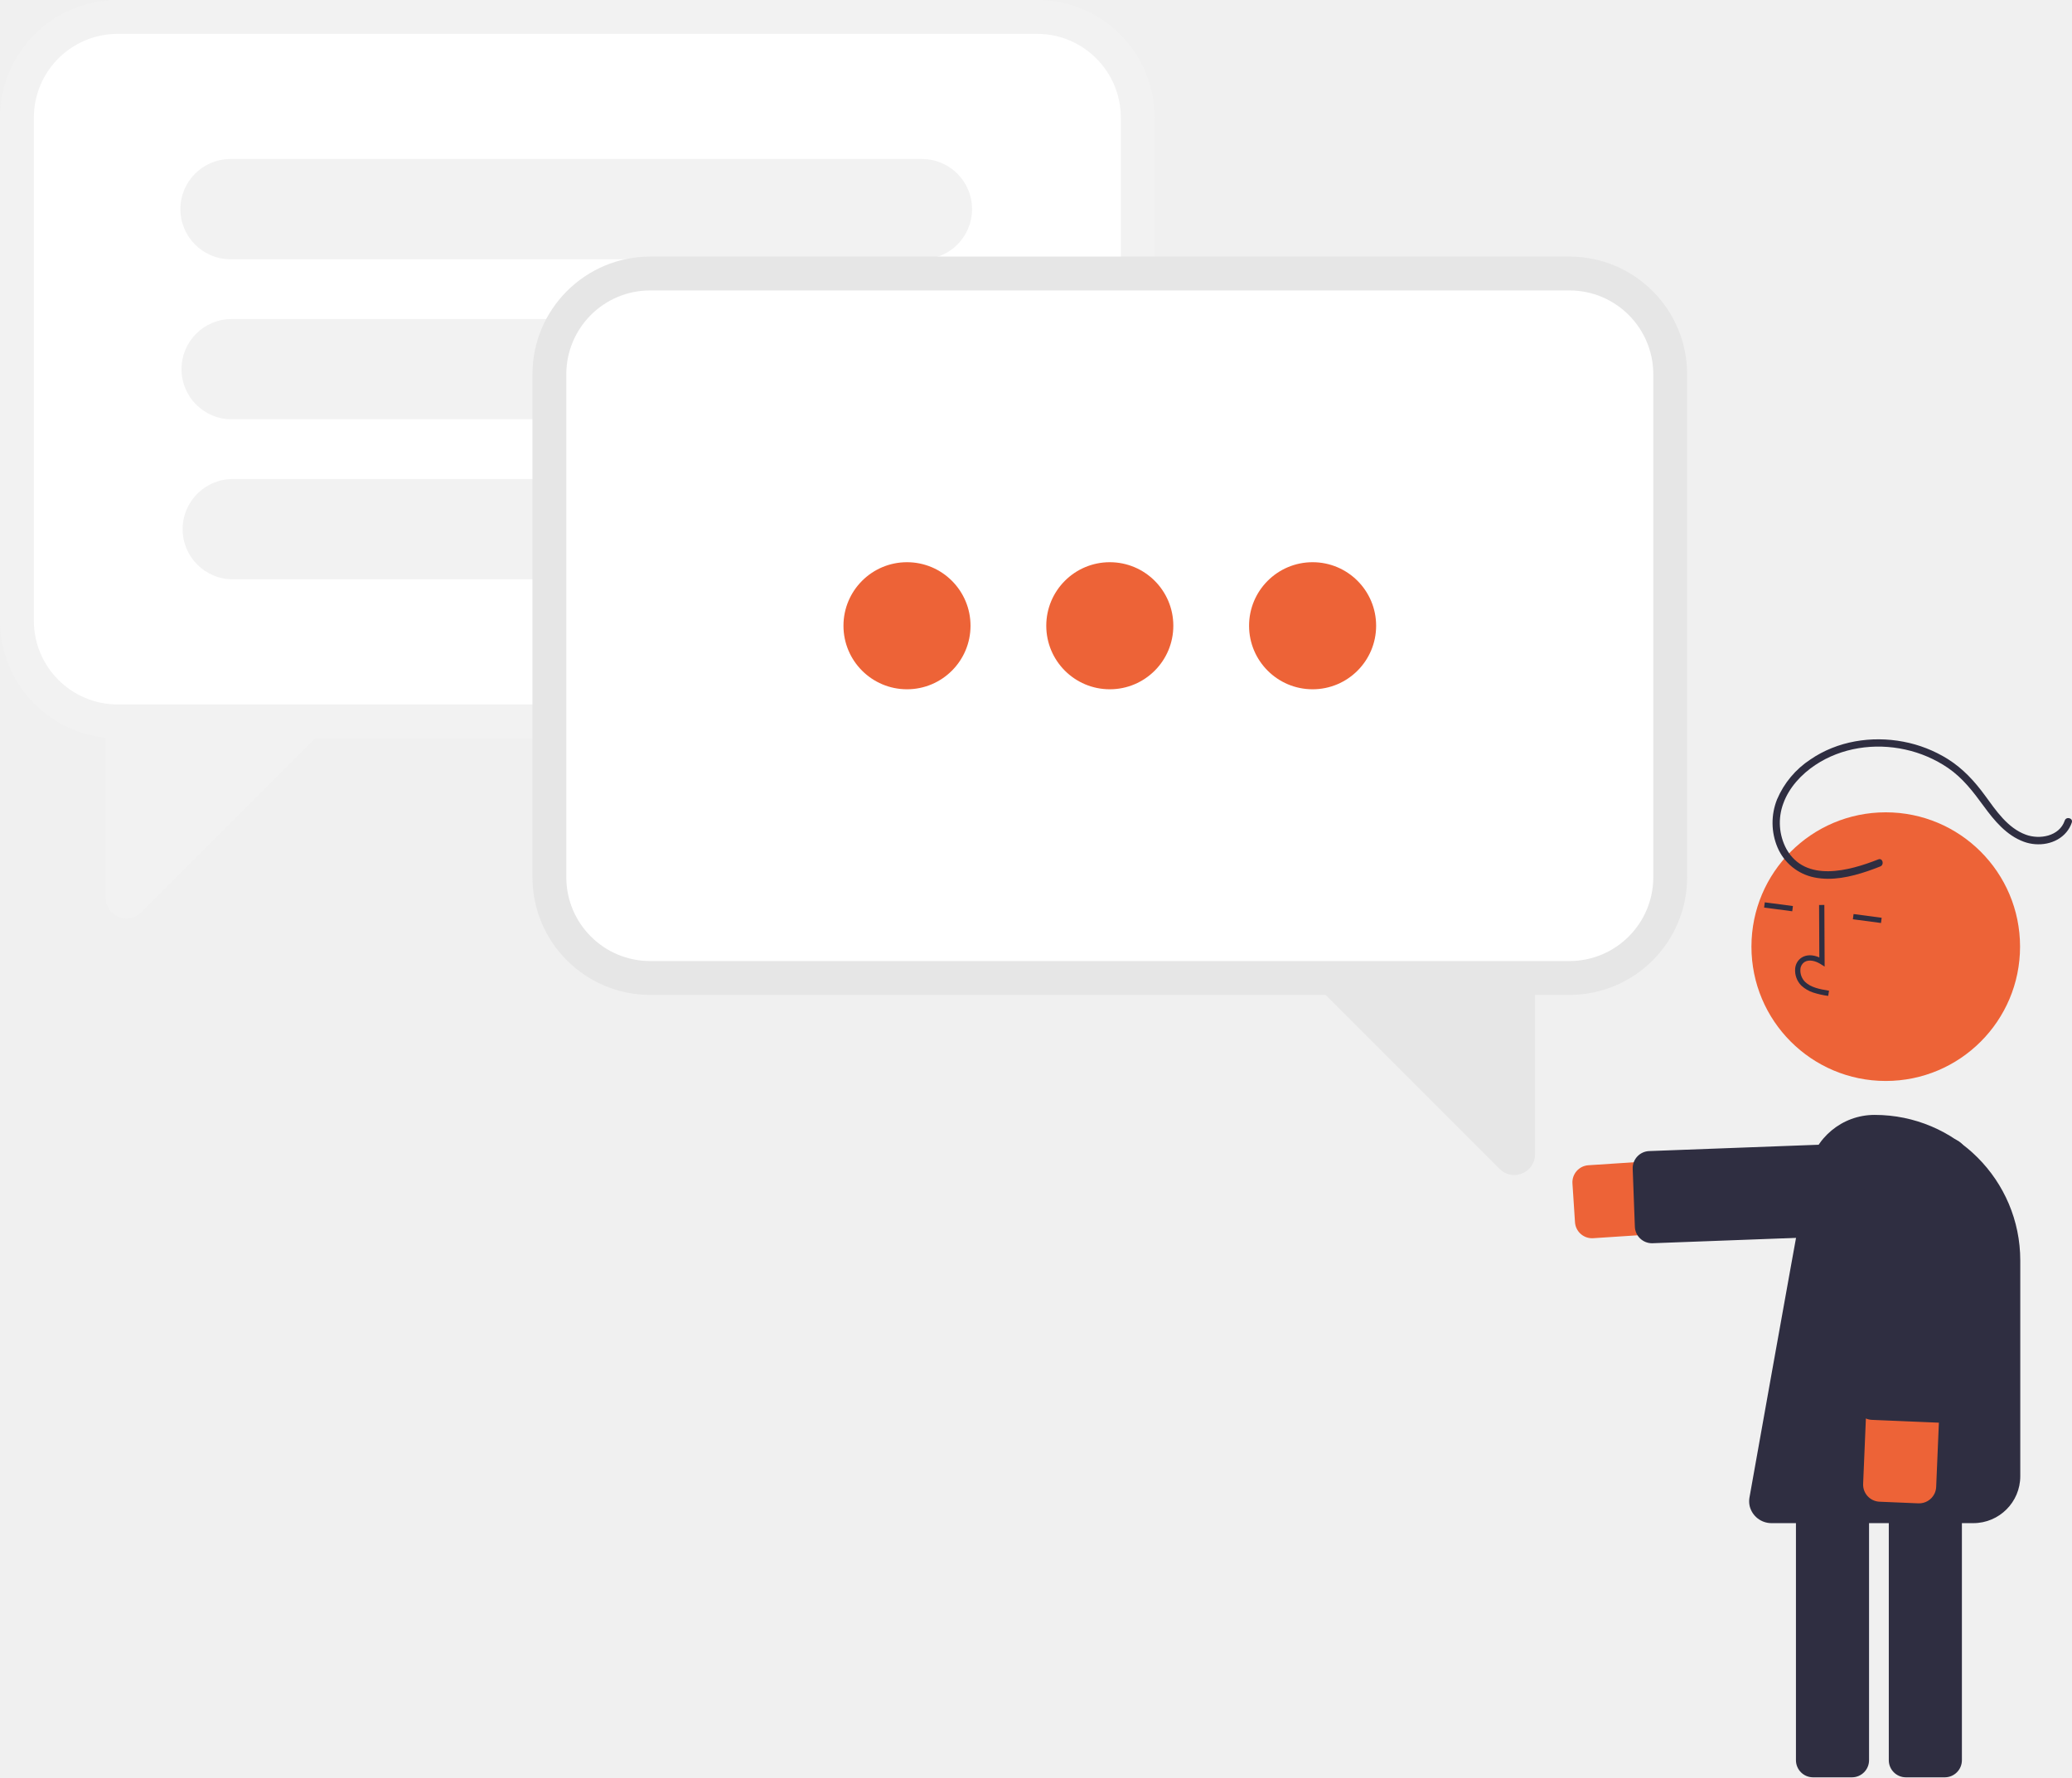
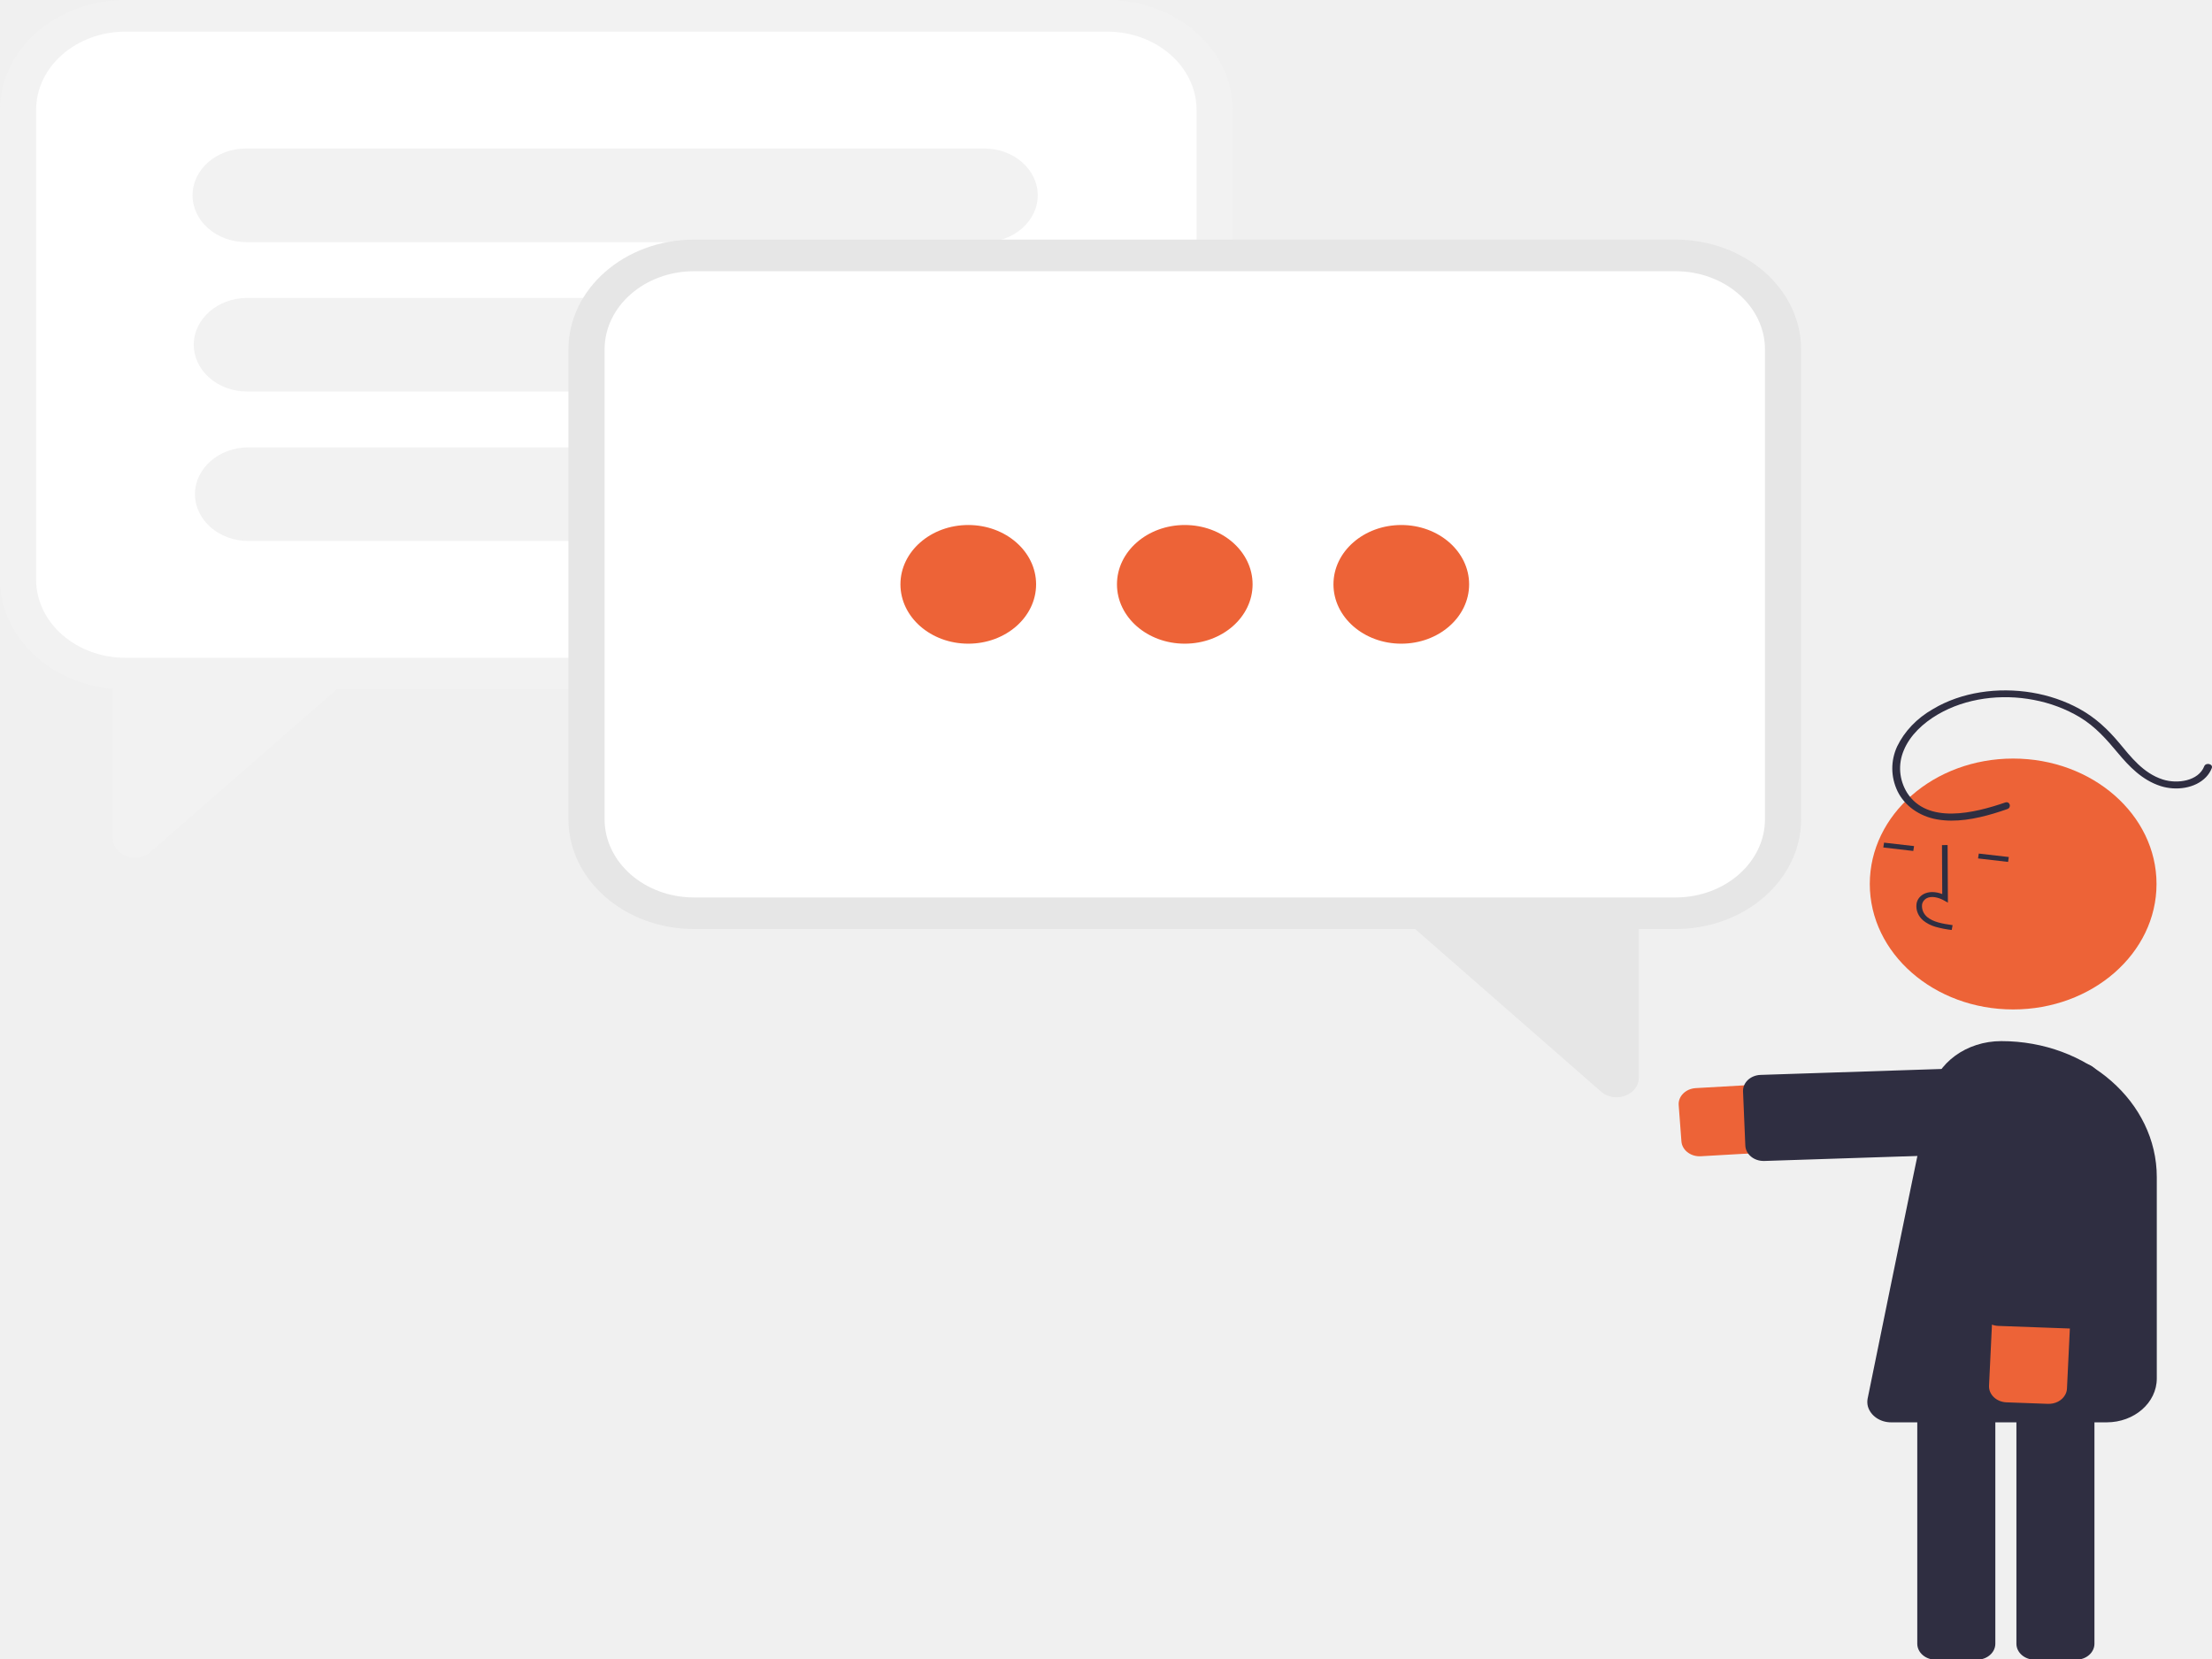
- <svg xmlns="http://www.w3.org/2000/svg" id="a4f494f4-8afa-4254-8a66-0d2403d0190b" data-name="Layer 1" width="847.997" height="727.305" viewBox="0 0 847.997 727.305">
-   <path d="M827.57,593.051a7.006,7.006,0,0,1-6.98-6.548l-1.04-15.874a7.006,7.006,0,0,1,6.533-7.449L950.446,555.037A14.96,14.96,0,1,1,952.401,584.892L828.038,593.036Q827.803,593.051,827.57,593.051Z" transform="translate(-176.0013 -86.34729)" fill="#ed6337" />
-   <path d="M852.092,595.098a7.015,7.015,0,0,1-6.998-6.745l-.886-23.709a7.005,7.005,0,0,1,6.739-7.262l102.267-3.822a7.006,7.006,0,0,1,7.262,6.739l.886,23.709a7.005,7.005,0,0,1-6.739,7.262l-102.267,3.822C852.268,595.096,852.18,595.098,852.092,595.098Z" transform="translate(-176.0013 -86.34729)" fill="#2f2e41" />
-   <path d="M971.933,813.653H956.025a7.014,7.014,0,0,1-7.006-7.006V674.064a7.014,7.014,0,0,1,7.006-7.006h15.908a7.014,7.014,0,0,1,7.006,7.006v132.583A7.014,7.014,0,0,1,971.933,813.653Z" transform="translate(-176.0013 -86.34729)" fill="#2f2e41" />
-   <path d="M933.933,813.653H918.025a7.014,7.014,0,0,1-7.006-7.006V674.064a7.014,7.014,0,0,1,7.006-7.006h15.908a7.014,7.014,0,0,1,7.006,7.006v132.583A7.014,7.014,0,0,1,933.933,813.653Z" transform="translate(-176.0013 -86.34729)" fill="#2f2e41" />
-   <circle cx="771.771" cy="387.379" r="54.967" fill="#ed6337" />
-   <path d="M918.019,492.494a13.036,13.036,0,0,1-4.76-2.794,8.766,8.766,0,0,1-2.562-6.94,5.897,5.897,0,0,1,2.622-4.539c1.966-1.261,4.595-1.265,7.271-.085l-.101-21.458,2.155-.01.119,25.227-1.661-1.045c-1.926-1.209-4.676-2.061-6.62-.814a3.787,3.787,0,0,0-1.64,2.93,6.624,6.624,0,0,0,1.905,5.174c2.38,2.274,5.853,2.985,9.813,3.62l-.342,2.128A35.528,35.528,0,0,1,918.019,492.494Z" transform="translate(-176.0013 -86.34729)" fill="#2f2e41" />
-   <rect x="902.804" y="451.617" width="2.155" height="11.61" transform="matrix(0.13093, -0.99139, 0.99139, 0.13093, 156.0531, 1207.286)" fill="#2f2e41" />
-   <rect x="939.133" y="456.413" width="2.155" height="11.61" transform="translate(182.8707 1247.471) rotate(-82.4768)" fill="#2f2e41" />
-   <path d="M983.615,709.636H900.98a9.177,9.177,0,0,1-8.895-6.962,8.998,8.998,0,0,1-.121-3.32s16.141-90.643,24.126-134.176a27.575,27.575,0,0,1,27.128-22.599h0a59.612,59.612,0,0,1,59.612,59.612v88.229A19.216,19.216,0,0,1,983.615,709.636Z" transform="translate(-176.0013 -86.34729)" fill="#2f2e41" />
-   <path d="M967.68,697.659a7.017,7.017,0,0,1-6.565,3.875l-15.894-.67a7.005,7.005,0,0,1-6.704-7.294l5.245-124.519a14.959,14.959,0,1,1,29.892,1.259l-5.245,124.519A6.967,6.967,0,0,1,967.68,697.659Z" transform="translate(-176.0013 -86.34729)" fill="#ed6337" />
-   <path d="M975.815,664.643a7.016,7.016,0,0,1-6.565,3.875l-27.147-1.144a7.014,7.014,0,0,1-6.704-7.294l4.307-102.248a7.005,7.005,0,0,1,7.294-6.705l27.147,1.143a7.005,7.005,0,0,1,6.704,7.294l-4.307,102.248A6.975,6.975,0,0,1,975.815,664.643Z" transform="translate(-176.0013 -86.34729)" fill="#2f2e41" />
-   <path d="M944.717,438.022c-11.857,4.676-29.772,9.646-37.589-4.236a22.686,22.686,0,0,1-1.286-18.638c2.361-6.549,7.383-11.944,13.106-15.757,10.721-7.142,24.285-9.086,36.77-6.326a50.165,50.165,0,0,1,17.547,7.541c6.04,4.14,10.292,9.729,14.566,15.578,4.37,5.98,9.318,12.011,16.499,14.63,5.871,2.142,13.233,1.048,17.387-3.935a12.177,12.177,0,0,0,2.194-3.935c.623-1.832-2.273-2.618-2.893-.798-2.183,6.414-10.218,7.852-15.891,5.775-7.489-2.741-12.22-9.862-16.711-16.01-4.294-5.877-9.041-11.052-15.243-14.95a52.93,52.93,0,0,0-18.205-7.107c-12.998-2.473-26.997-.281-38.013,7.27A36.719,36.719,0,0,0,903.287,413.462a25.894,25.894,0,0,0,.179,19.644,20.849,20.849,0,0,0,15.097,12.303c7.264,1.472,14.81-.222,21.705-2.555,1.767-.598,3.512-1.254,5.247-1.938,1.775-.7,1.002-3.603-.798-2.893Z" transform="translate(-176.0013 -86.34729)" fill="#2f2e41" />
-   <path d="M224.126,86.347H600.445a48.179,48.179,0,0,1,48.125,48.125V340.348a48.179,48.179,0,0,1-48.125,48.125H224.126a48.179,48.179,0,0,1-48.125-48.125V134.472A48.179,48.179,0,0,1,224.126,86.347Z" transform="translate(-176.0013 -86.34729)" fill="#f2f2f2" />
-   <path d="M224.126,100.201H600.445a34.309,34.309,0,0,1,34.271,34.271V340.348a34.309,34.309,0,0,1-34.271,34.271H224.126a34.309,34.309,0,0,1-34.27-34.271V134.472A34.309,34.309,0,0,1,224.126,100.201Z" transform="translate(-176.0013 -86.34729)" fill="#fff" />
-   <path d="M227.798,462.184a8.63,8.63,0,0,1-3.307-.669,8.368,8.368,0,0,1-5.247-7.853V382.492L314.127,379.3l-80.372,80.373A8.383,8.383,0,0,1,227.798,462.184Z" transform="translate(-176.0013 -86.34729)" fill="#f2f2f2" />
-   <rect x="73.826" y="65.063" width="324" height="41.028" rx="20.514" fill="#f2f2f2" />
-   <rect x="74.284" y="130.549" width="324" height="41.028" rx="20.514" fill="#f2f2f2" />
-   <rect x="74.743" y="196.035" width="324" height="41.028" rx="20.514" fill="#f2f2f2" />
-   <path d="M818.362,191.347H442.043a48.179,48.179,0,0,0-48.125,48.125V445.348a48.179,48.179,0,0,0,48.125,48.125H818.362a48.179,48.179,0,0,0,48.125-48.125V239.472A48.179,48.179,0,0,0,818.362,191.347Z" transform="translate(-176.0013 -86.34729)" fill="#e6e6e6" />
-   <path d="M818.362,205.201H442.043a34.309,34.309,0,0,0-34.271,34.271V445.348a34.309,34.309,0,0,0,34.271,34.271H818.362a34.309,34.309,0,0,0,34.271-34.271V239.472A34.309,34.309,0,0,0,818.362,205.201Z" transform="translate(-176.0013 -86.34729)" fill="#fff" />
-   <path d="M789.734,564.673,709.361,484.3l94.883,3.192V558.662a8.368,8.368,0,0,1-5.247,7.853,8.63,8.63,0,0,1-3.307.669A8.383,8.383,0,0,1,789.734,564.673Z" transform="translate(-176.0013 -86.34729)" fill="#e6e6e6" />
-   <circle cx="371.201" cy="256.063" r="26" fill="#ed6337" />
-   <circle cx="454.201" cy="256.063" r="26" fill="#ed6337" />
-   <circle cx="537.201" cy="256.063" r="26" fill="#ed6337" />
+ <svg xmlns="http://www.w3.org/2000/svg" width="200pt" height="150pt" viewBox="0 0 200 150" version="1.1">
+   <g id="surface1">
+     <path style=" stroke:none;fill-rule:nonzero;fill:rgb(92.941%,38.824%,21.569%);fill-opacity:1;" d="M 153.672 104.547 C 152.801 104.547 152.082 103.953 152.027 103.195 L 151.781 99.922 C 151.719 99.125 152.41 98.438 153.32 98.383 L 182.652 96.703 C 184.598 96.59 186.277 97.879 186.406 99.582 C 186.535 101.285 185.059 102.754 183.113 102.863 L 153.781 104.543 C 153.746 104.547 153.707 104.547 153.672 104.547 Z M 153.672 104.547 " />
+     <path style=" stroke:none;fill-rule:nonzero;fill:rgb(18.431%,18.039%,25.49%);fill-opacity:1;" d="M 159.457 104.969 C 158.566 104.969 157.84 104.355 157.805 103.578 L 157.598 98.688 C 157.562 97.887 158.273 97.219 159.184 97.188 L 183.305 96.398 C 184.219 96.367 184.984 96.992 185.02 97.789 L 185.227 102.68 C 185.262 103.48 184.551 104.148 183.637 104.18 L 159.52 104.969 C 159.496 104.969 159.477 104.969 159.457 104.969 Z M 159.457 104.969 " />
+     <path style=" stroke:none;fill-rule:nonzero;fill:rgb(18.431%,18.039%,25.49%);fill-opacity:1;" d="M 187.719 150.062 L 183.969 150.062 C 183.055 150.062 182.316 149.414 182.316 148.617 L 182.316 121.262 C 182.316 120.465 183.055 119.816 183.969 119.816 L 187.719 119.816 C 188.633 119.816 189.371 120.465 189.371 121.262 L 189.371 148.617 C 189.371 149.414 188.633 150.062 187.719 150.062 Z M 187.719 150.062 " />
+     <path style=" stroke:none;fill-rule:nonzero;fill:rgb(18.431%,18.039%,25.49%);fill-opacity:1;" d="M 178.758 150.062 L 175.004 150.062 C 174.094 150.062 173.355 149.414 173.352 148.617 L 173.352 121.262 C 173.355 120.465 174.094 119.816 175.004 119.816 L 178.758 119.816 C 179.668 119.816 180.41 120.465 180.41 121.262 L 180.41 148.617 C 180.41 149.414 179.668 150.062 178.758 150.062 Z M 178.758 150.062 " />
+     <path style=" stroke:none;fill-rule:nonzero;fill:rgb(92.941%,38.824%,21.569%);fill-opacity:1;" d="M 194.984 79.926 C 194.984 86.191 189.18 91.27 182.02 91.27 C 174.863 91.27 169.059 86.191 169.059 79.926 C 169.059 73.664 174.863 68.586 182.02 68.586 C 189.18 68.586 194.984 73.664 194.984 79.926 Z M 194.984 79.926 " />
+     <path style=" stroke:none;fill-rule:nonzero;fill:rgb(18.431%,18.039%,25.49%);fill-opacity:1;" d="M 175.004 83.801 C 174.586 83.68 174.203 83.484 173.883 83.223 C 173.449 82.848 173.227 82.324 173.277 81.789 C 173.305 81.41 173.535 81.066 173.895 80.855 C 174.359 80.594 174.98 80.594 175.609 80.836 L 175.586 76.41 L 176.094 76.406 L 176.121 81.613 L 175.73 81.395 C 175.277 81.148 174.629 80.973 174.172 81.23 C 173.941 81.367 173.797 81.59 173.781 81.832 C 173.75 82.23 173.914 82.617 174.234 82.902 C 174.793 83.371 175.613 83.516 176.547 83.648 L 176.465 84.086 C 175.969 84.031 175.48 83.934 175.004 83.801 Z M 175.004 83.801 " />
+     <path style=" stroke:none;fill-rule:nonzero;fill:rgb(18.431%,18.039%,25.49%);fill-opacity:1;" d="M 170.281 76.625 L 170.348 76.188 L 173.062 76.5 L 172.992 76.941 Z M 170.281 76.625 " />
+     <path style=" stroke:none;fill-rule:nonzero;fill:rgb(18.431%,18.039%,25.49%);fill-opacity:1;" d="M 178.848 77.617 L 178.914 77.176 L 181.629 77.488 L 181.562 77.93 Z M 178.848 77.617 " />
+     <path style=" stroke:none;fill-rule:nonzero;fill:rgb(18.431%,18.039%,25.49%);fill-opacity:1;" d="M 190.477 128.602 L 170.984 128.602 C 169.992 128.602 169.129 128.008 168.887 127.164 C 168.828 126.941 168.82 126.707 168.859 126.48 C 168.859 126.48 172.668 107.777 174.551 98.797 C 175.117 96.094 177.809 94.133 180.949 94.133 C 188.711 94.133 195.008 99.641 195.008 106.434 L 195.008 124.637 C 195.008 126.828 192.977 128.602 190.477 128.602 Z M 190.477 128.602 " />
+     <path style=" stroke:none;fill-rule:nonzero;fill:rgb(92.941%,38.824%,21.569%);fill-opacity:1;" d="M 186.715 126.129 C 186.426 126.641 185.82 126.953 185.168 126.93 L 181.418 126.793 C 180.508 126.758 179.801 126.086 179.84 125.285 L 181.074 99.594 C 181.156 97.891 182.801 96.57 184.75 96.641 C 186.695 96.715 188.207 98.152 188.125 99.855 L 186.887 125.547 C 186.879 125.75 186.82 125.949 186.715 126.129 Z M 186.715 126.129 " />
+     <path style=" stroke:none;fill-rule:nonzero;fill:rgb(18.431%,18.039%,25.49%);fill-opacity:1;" d="M 188.637 119.316 C 188.344 119.828 187.738 120.141 187.086 120.117 L 180.684 119.883 C 179.773 119.848 179.066 119.176 179.102 118.375 L 180.117 97.281 C 180.156 96.484 180.926 95.863 181.84 95.898 L 188.242 96.133 C 189.152 96.168 189.863 96.84 189.824 97.637 L 188.809 118.734 C 188.797 118.938 188.738 119.137 188.637 119.316 Z M 188.637 119.316 " />
+     <path style=" stroke:none;fill-rule:nonzero;fill:rgb(18.431%,18.039%,25.49%);fill-opacity:1;" d="M 181.301 72.559 C 178.504 73.523 174.281 74.551 172.438 71.688 C 171.707 70.504 171.598 69.102 172.133 67.84 C 172.688 66.488 173.875 65.375 175.223 64.59 C 177.75 63.117 180.949 62.715 183.895 63.285 C 185.375 63.566 186.781 64.094 188.035 64.84 C 189.457 65.695 190.461 66.848 191.469 68.055 C 192.5 69.289 193.668 70.531 195.359 71.074 C 196.746 71.516 198.48 71.289 199.461 70.262 C 199.691 70.02 199.867 69.746 199.98 69.449 C 200.125 69.07 199.441 68.91 199.297 69.285 C 198.781 70.609 196.887 70.906 195.547 70.477 C 193.781 69.91 192.668 68.441 191.609 67.172 C 190.594 65.961 189.477 64.895 188.012 64.09 C 186.699 63.371 185.242 62.875 183.719 62.621 C 180.652 62.113 177.352 62.562 174.754 64.121 C 173.32 64.941 172.199 66.113 171.531 67.492 C 170.934 68.797 170.949 70.25 171.57 71.547 C 172.207 72.855 173.539 73.805 175.133 74.086 C 176.844 74.387 178.625 74.039 180.25 73.559 C 180.668 73.434 181.078 73.297 181.488 73.156 C 181.906 73.012 181.727 72.414 181.301 72.559 Z M 181.301 72.559 " />
+     <path style=" stroke:none;fill-rule:nonzero;fill:rgb(94.902%,94.902%,94.902%);fill-opacity:1;" d="M 11.352 0 L 100.105 0 C 106.371 0.008 111.449 4.449 111.453 9.93 L 111.453 52.406 C 111.449 57.891 106.371 62.332 100.105 62.336 L 11.352 62.336 C 5.086 62.332 0.008 57.891 0 52.406 L 0 9.93 C 0.008 4.449 5.086 0.008 11.352 0 Z M 11.352 0 " />
+     <path style=" stroke:none;fill-rule:nonzero;fill:rgb(100%,100%,100%);fill-opacity:1;" d="M 11.352 2.859 L 100.105 2.859 C 104.566 2.863 108.184 6.027 108.188 9.93 L 108.188 52.406 C 108.184 56.312 104.566 59.473 100.105 59.477 L 11.352 59.477 C 6.887 59.473 3.273 56.312 3.266 52.406 L 3.266 9.93 C 3.273 6.027 6.887 2.863 11.352 2.859 Z M 11.352 2.859 " />
+     <path style=" stroke:none;fill-rule:nonzero;fill:rgb(94.902%,94.902%,94.902%);fill-opacity:1;" d="M 12.215 77.547 C 11.949 77.543 11.684 77.496 11.438 77.406 C 10.68 77.141 10.191 76.5 10.199 75.789 L 10.199 61.102 L 32.578 60.445 L 13.621 77.027 C 13.25 77.355 12.746 77.543 12.215 77.547 Z M 12.215 77.547 " />
+     <path style=" stroke:none;fill-rule:nonzero;fill:rgb(94.902%,94.902%,94.902%);fill-opacity:1;" d="M 22.25 13.426 L 88.988 13.426 C 91.66 13.426 93.828 15.32 93.828 17.656 C 93.828 19.996 91.66 21.891 88.988 21.891 L 22.25 21.891 C 19.578 21.891 17.41 19.996 17.41 17.656 C 17.41 15.32 19.578 13.426 22.25 13.426 Z M 22.25 13.426 " />
+     <path style=" stroke:none;fill-rule:nonzero;fill:rgb(94.902%,94.902%,94.902%);fill-opacity:1;" d="M 22.359 26.938 L 89.098 26.938 C 91.77 26.938 93.934 28.832 93.934 31.168 C 93.934 33.508 91.77 35.402 89.098 35.402 L 22.359 35.402 C 19.688 35.402 17.52 33.508 17.52 31.168 C 17.52 28.832 19.688 26.938 22.359 26.938 Z M 22.359 26.938 " />
+     <path style=" stroke:none;fill-rule:nonzero;fill:rgb(94.902%,94.902%,94.902%);fill-opacity:1;" d="M 22.465 40.449 L 89.203 40.449 C 91.879 40.449 94.043 42.344 94.043 44.68 C 94.043 47.02 91.879 48.914 89.203 48.914 L 22.465 48.914 C 19.793 48.914 17.629 47.02 17.629 44.68 C 17.629 42.344 19.793 40.449 22.465 40.449 Z M 22.465 40.449 " />
+     <path style=" stroke:none;fill-rule:nonzero;fill:rgb(90.196%,90.196%,90.196%);fill-opacity:1;" d="M 151.5 21.664 L 62.746 21.664 C 56.48 21.672 51.402 26.113 51.395 31.594 L 51.395 74.07 C 51.402 79.555 56.48 83.996 62.746 84 L 151.5 84 C 157.766 83.996 162.844 79.555 162.852 74.07 L 162.852 31.594 C 162.844 26.113 157.766 21.672 151.5 21.664 Z M 151.5 21.664 " />
+     <path style=" stroke:none;fill-rule:nonzero;fill:rgb(100%,100%,100%);fill-opacity:1;" d="M 151.5 24.523 L 62.746 24.523 C 58.285 24.527 54.668 27.691 54.664 31.594 L 54.664 74.07 C 54.668 77.977 58.285 81.137 62.746 81.145 L 151.5 81.145 C 155.961 81.137 159.578 77.977 159.582 74.07 L 159.582 31.594 C 159.578 27.691 155.961 24.527 151.5 24.523 Z M 151.5 24.523 " />
+     <path style=" stroke:none;fill-rule:nonzero;fill:rgb(90.196%,90.196%,90.196%);fill-opacity:1;" d="M 144.75 98.691 L 125.793 82.109 L 148.172 82.766 L 148.172 97.453 C 148.18 98.164 147.688 98.805 146.934 99.07 C 146.688 99.164 146.422 99.211 146.152 99.211 C 145.625 99.207 145.117 99.023 144.75 98.691 Z M 144.75 98.691 " />
+     <path style=" stroke:none;fill-rule:nonzero;fill:rgb(92.941%,38.824%,21.569%);fill-opacity:1;" d="M 93.68 52.832 C 93.68 55.797 90.934 58.199 87.547 58.199 C 84.16 58.199 81.414 55.797 81.414 52.832 C 81.414 49.871 84.16 47.469 87.547 47.469 C 90.934 47.469 93.68 49.871 93.68 52.832 Z M 93.68 52.832 " />
+     <path style=" stroke:none;fill-rule:nonzero;fill:rgb(92.941%,38.824%,21.569%);fill-opacity:1;" d="M 113.254 52.832 C 113.254 55.797 110.508 58.199 107.121 58.199 C 103.734 58.199 100.992 55.797 100.992 52.832 C 100.992 49.871 103.734 47.469 107.121 47.469 C 110.508 47.469 113.254 49.871 113.254 52.832 Z M 113.254 52.832 " />
+     <path style=" stroke:none;fill-rule:nonzero;fill:rgb(92.941%,38.824%,21.569%);fill-opacity:1;" d="M 132.832 52.832 C 132.832 55.797 130.086 58.199 126.699 58.199 C 123.312 58.199 120.566 55.797 120.566 52.832 C 120.566 49.871 123.312 47.469 126.699 47.469 C 130.086 47.469 132.832 49.871 132.832 52.832 Z M 132.832 52.832 " />
+   </g>
</svg>
